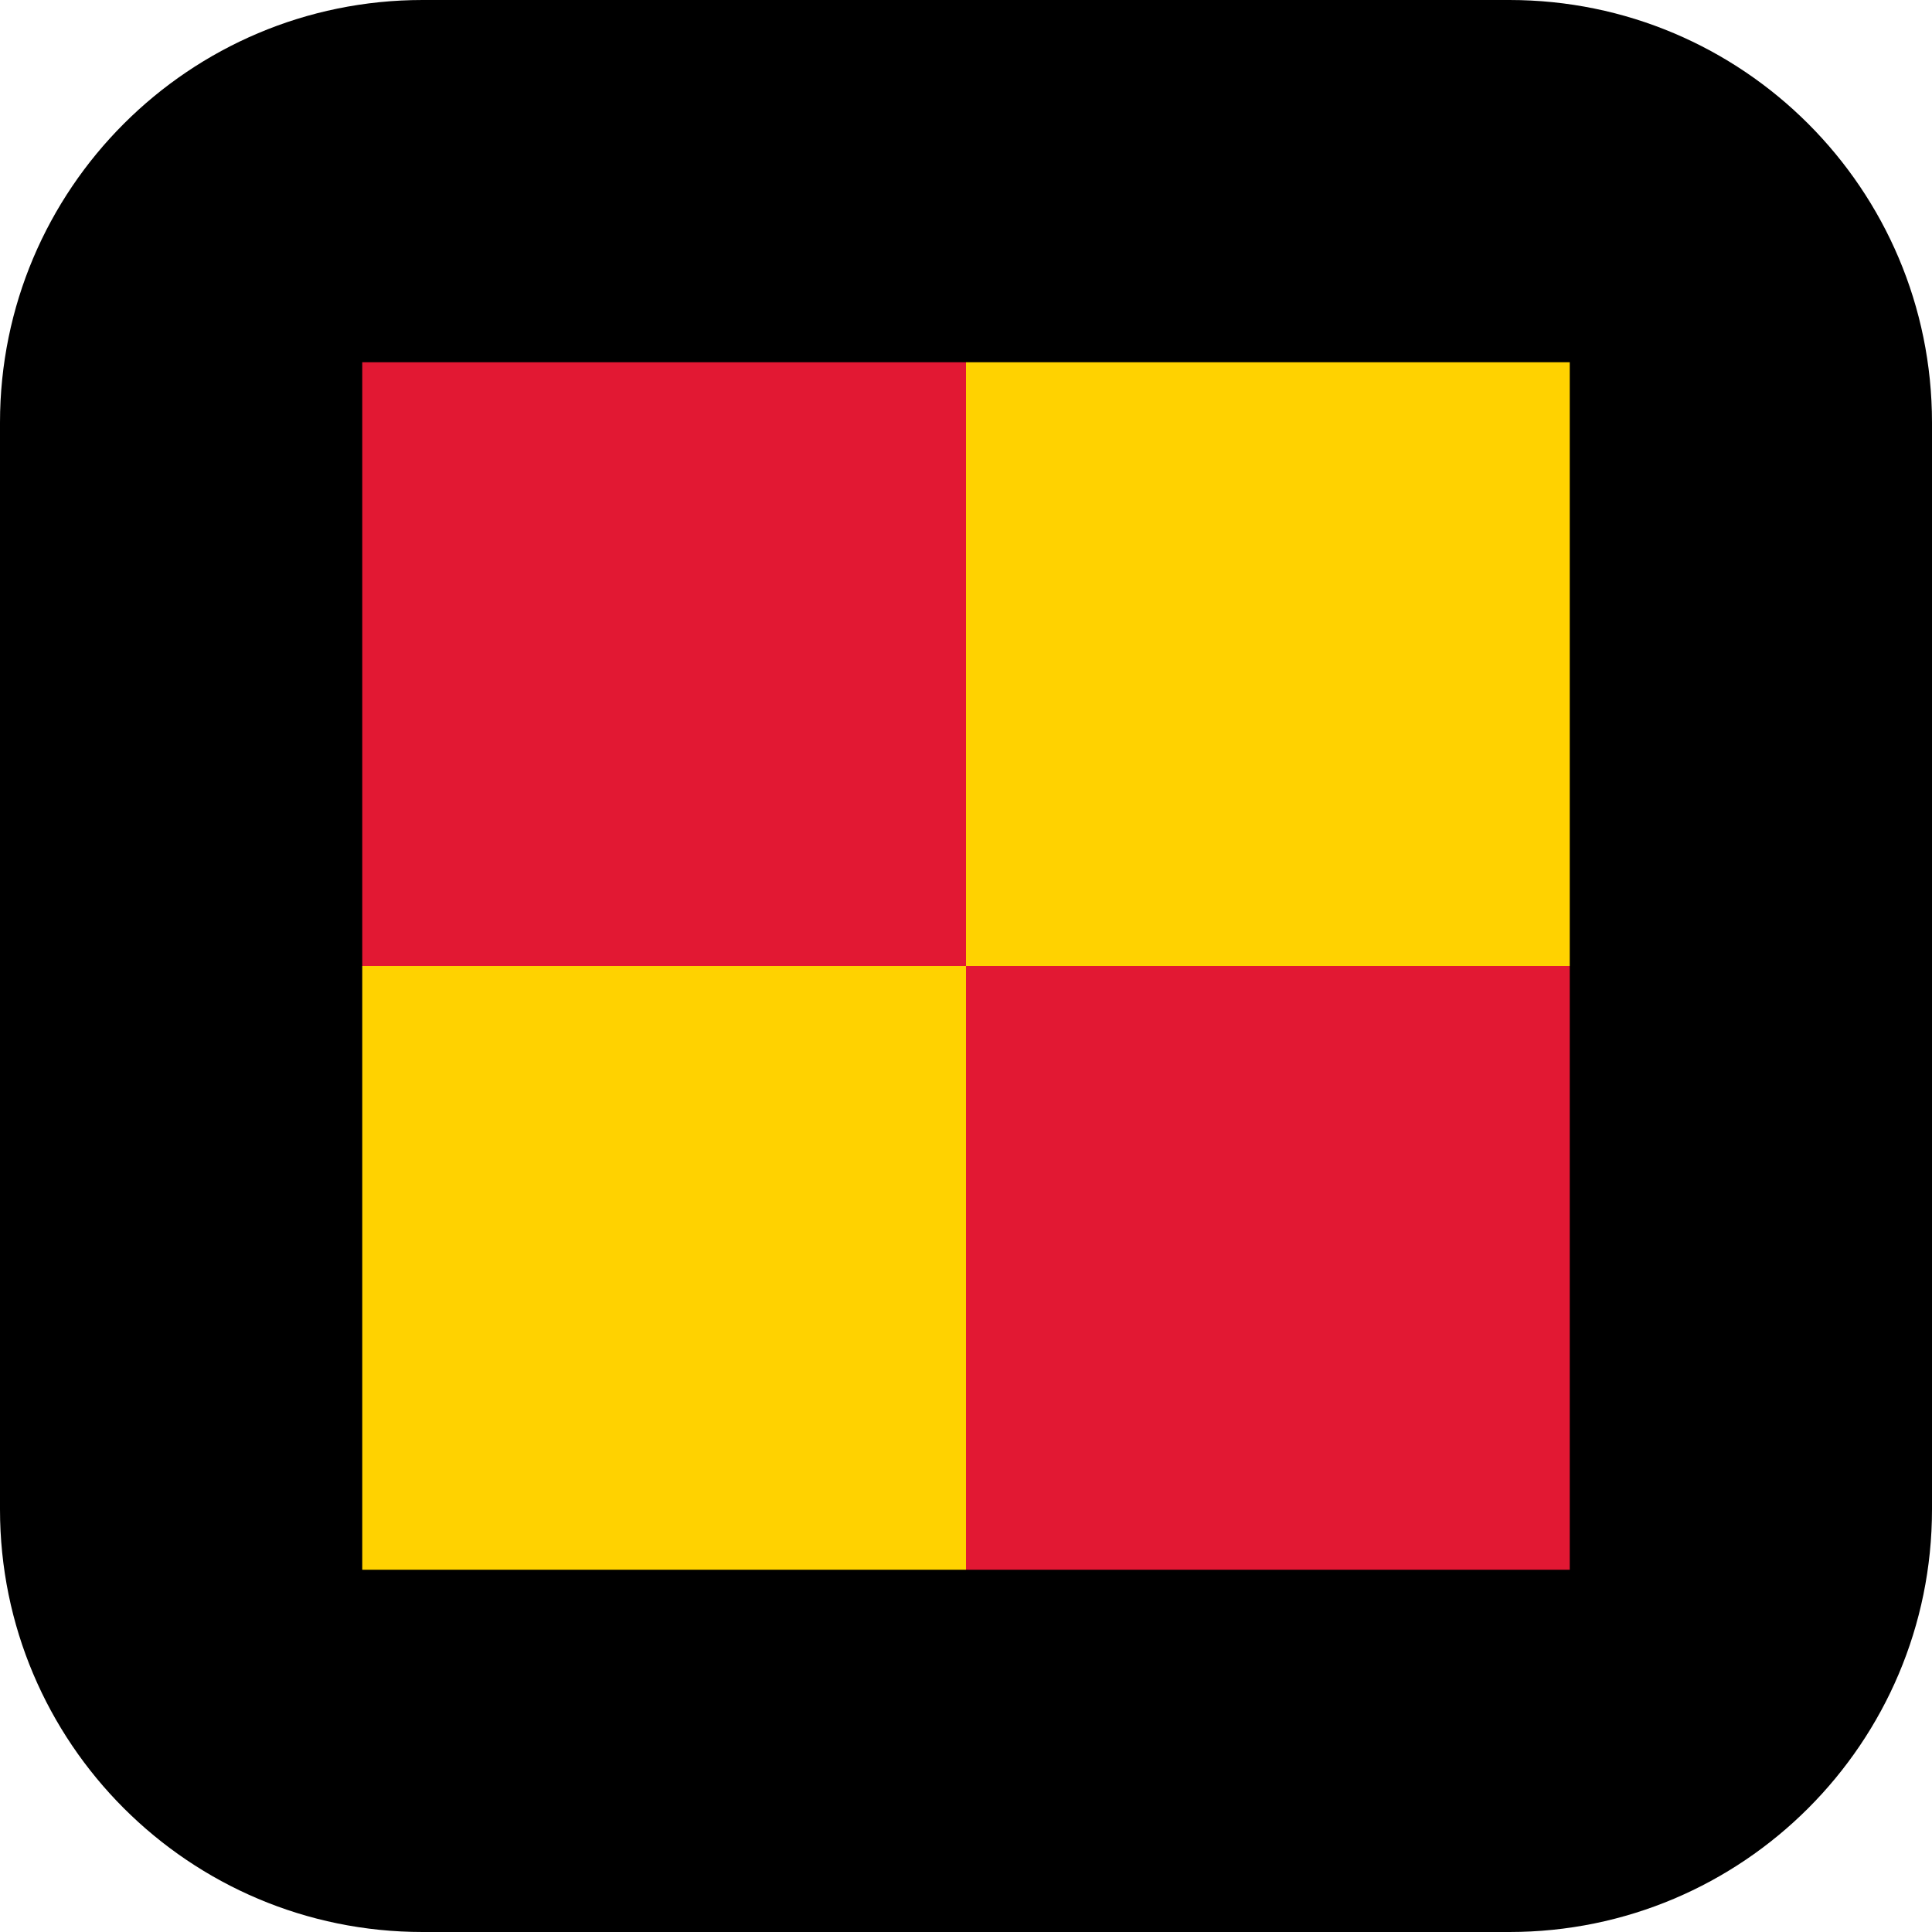
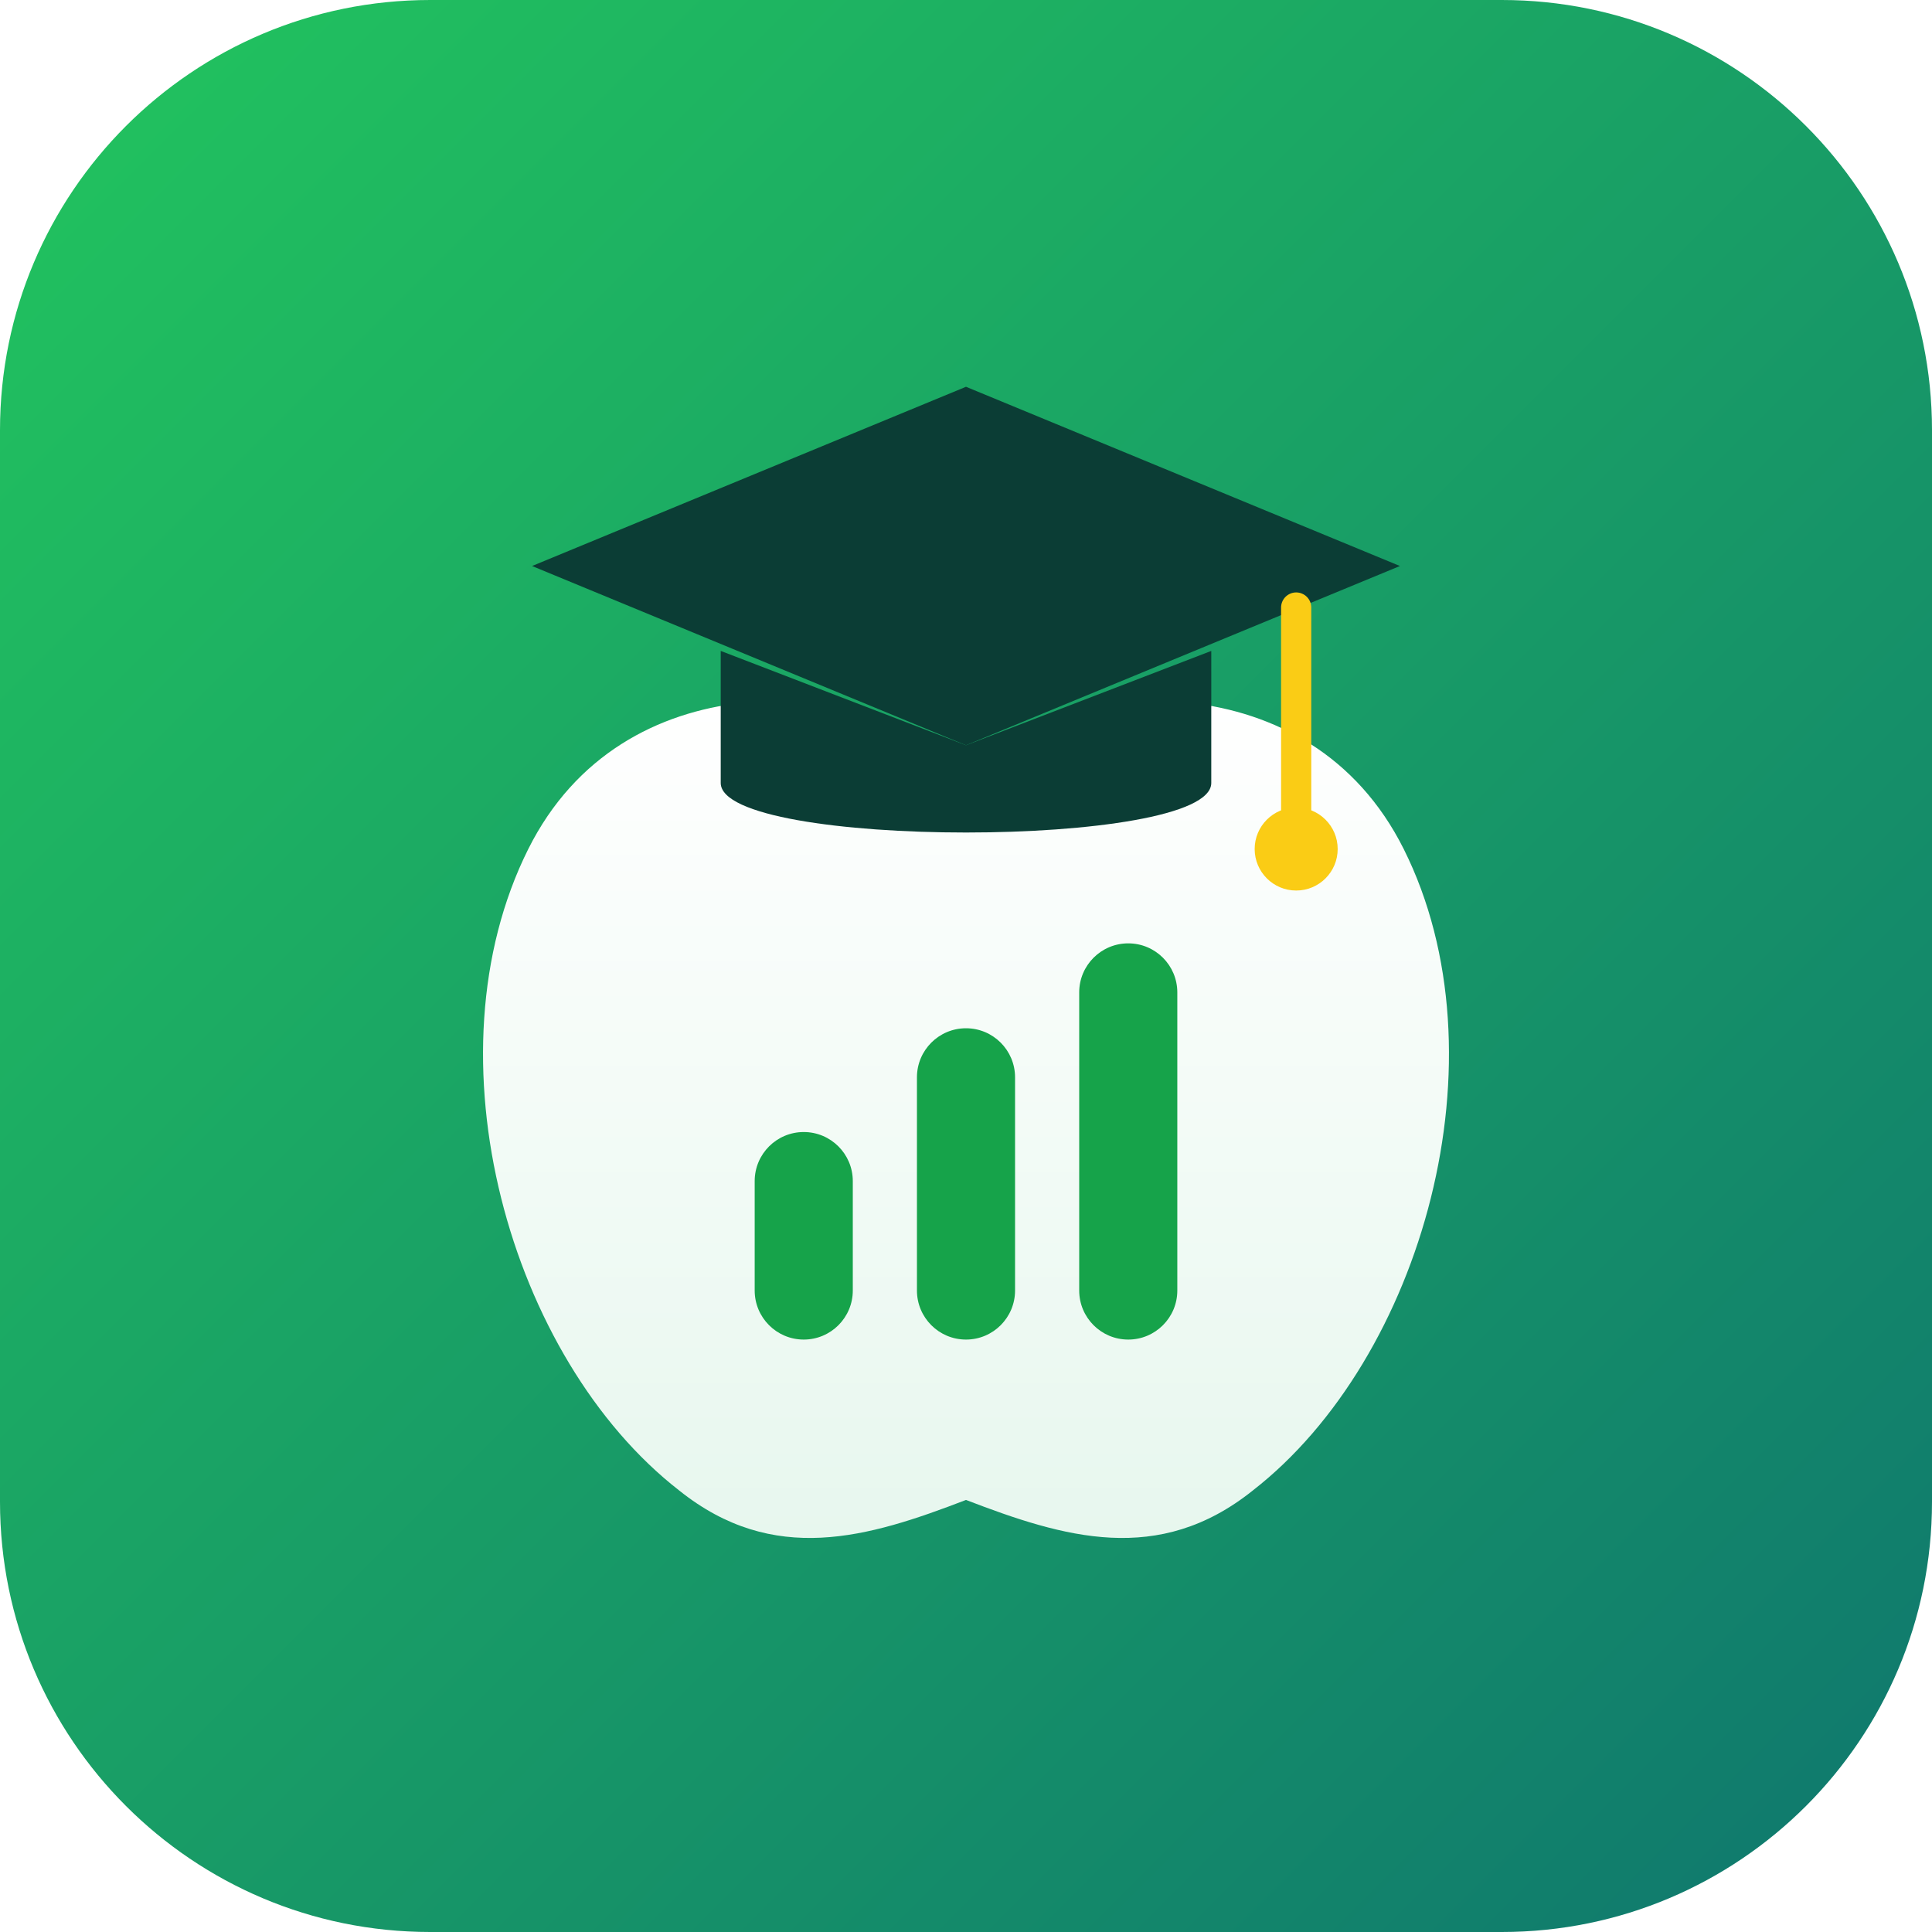
- <svg xmlns="http://www.w3.org/2000/svg" viewBox="0 0 512 512">
-   <rect width="512" height="512" rx="112" fill="#000" />
-   <g transform="translate(96 96)">
-     <rect width="160" height="160" fill="#E21833" />
-     <rect x="160" width="160" height="160" fill="#FFD200" />
-     <rect y="160" width="160" height="160" fill="#FFD200" />
-     <rect x="160" y="160" width="160" height="160" fill="#E21833" />
+ <svg xmlns="http://www.w3.org/2000/svg" viewBox="0 0 1024 1024">
+   <defs>
+     <linearGradient id="bg" x1="0" y1="0" x2="1" y2="1">
+       <stop offset="0" stop-color="#22C55E" />
+       <stop offset="1" stop-color="#0F766E" />
+     </linearGradient>
+     <linearGradient id="apple" x1="0" y1="0" x2="0" y2="1">
+       <stop offset="0" stop-color="#FFFFFF" />
+       <stop offset="1" stop-color="#E7F7EE" />
+     </linearGradient>
+   </defs>
+   <rect width="1024" height="1024" rx="228" fill="url(#bg)" />
+   <path d="M512 400            C 455 360, 330 350, 280 450            C 225 560, 270 720, 360 790            C 410 830, 460 815, 512 795            C 564 815, 614 830, 664 790            C 754 720, 799 560, 744 450            C 694 350, 569 360, 512 400 Z" fill="url(#apple)" />
+   <g transform="translate(512 300)">
+     <path d="M-230 0 L0 -95 L230 0 L0 95 Z" fill="#0B3D35" />
+     <path d="M-130 45 L-130 115 C -130 150, 130 150, 130 115 L130 45 L0 95 Z" fill="#0B3D35" />
+     <path d="M175 22 L175 135" stroke="#FACC15" stroke-width="16" stroke-linecap="round" />
+     <circle cx="175" cy="150" r="22" fill="#FACC15" />
+   </g>
+   <g fill="#16A34A">
+     <rect x="400" y="600" width="52" height="110" rx="26" />
+     <rect x="486" y="545" width="52" height="165" rx="26" />
+     <rect x="572" y="500" width="52" height="210" rx="26" />
  </g>
</svg>
